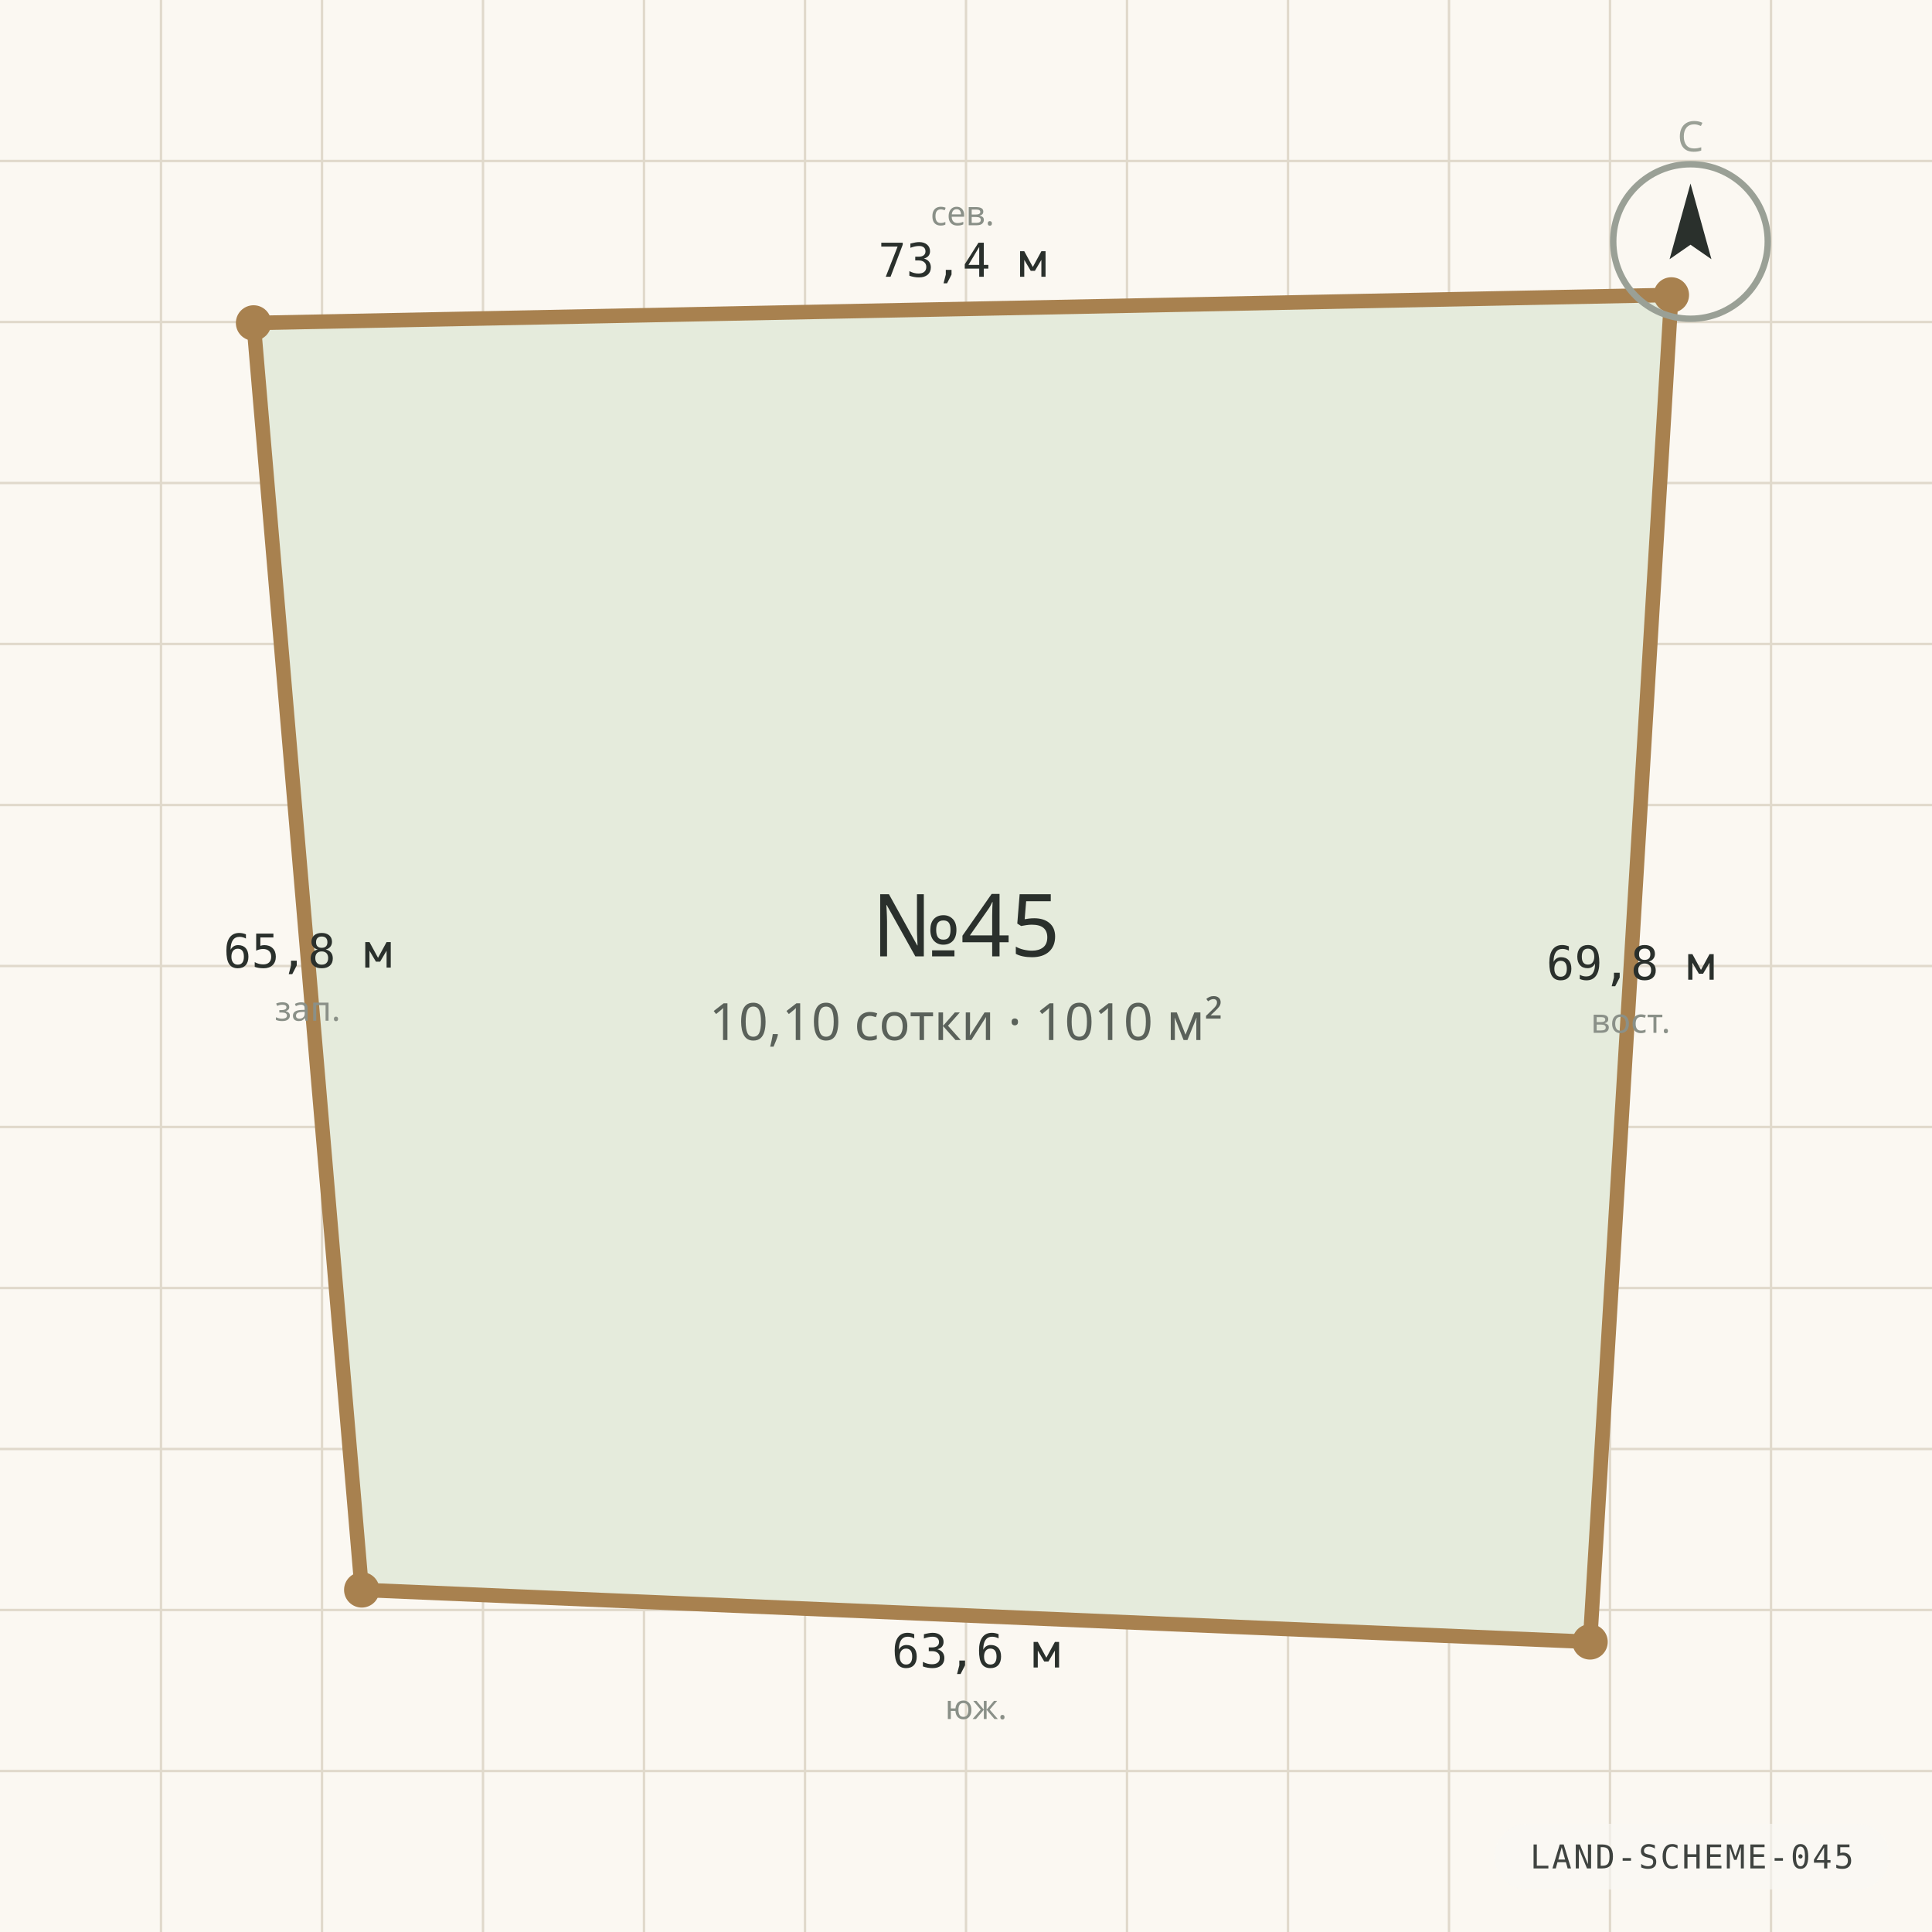
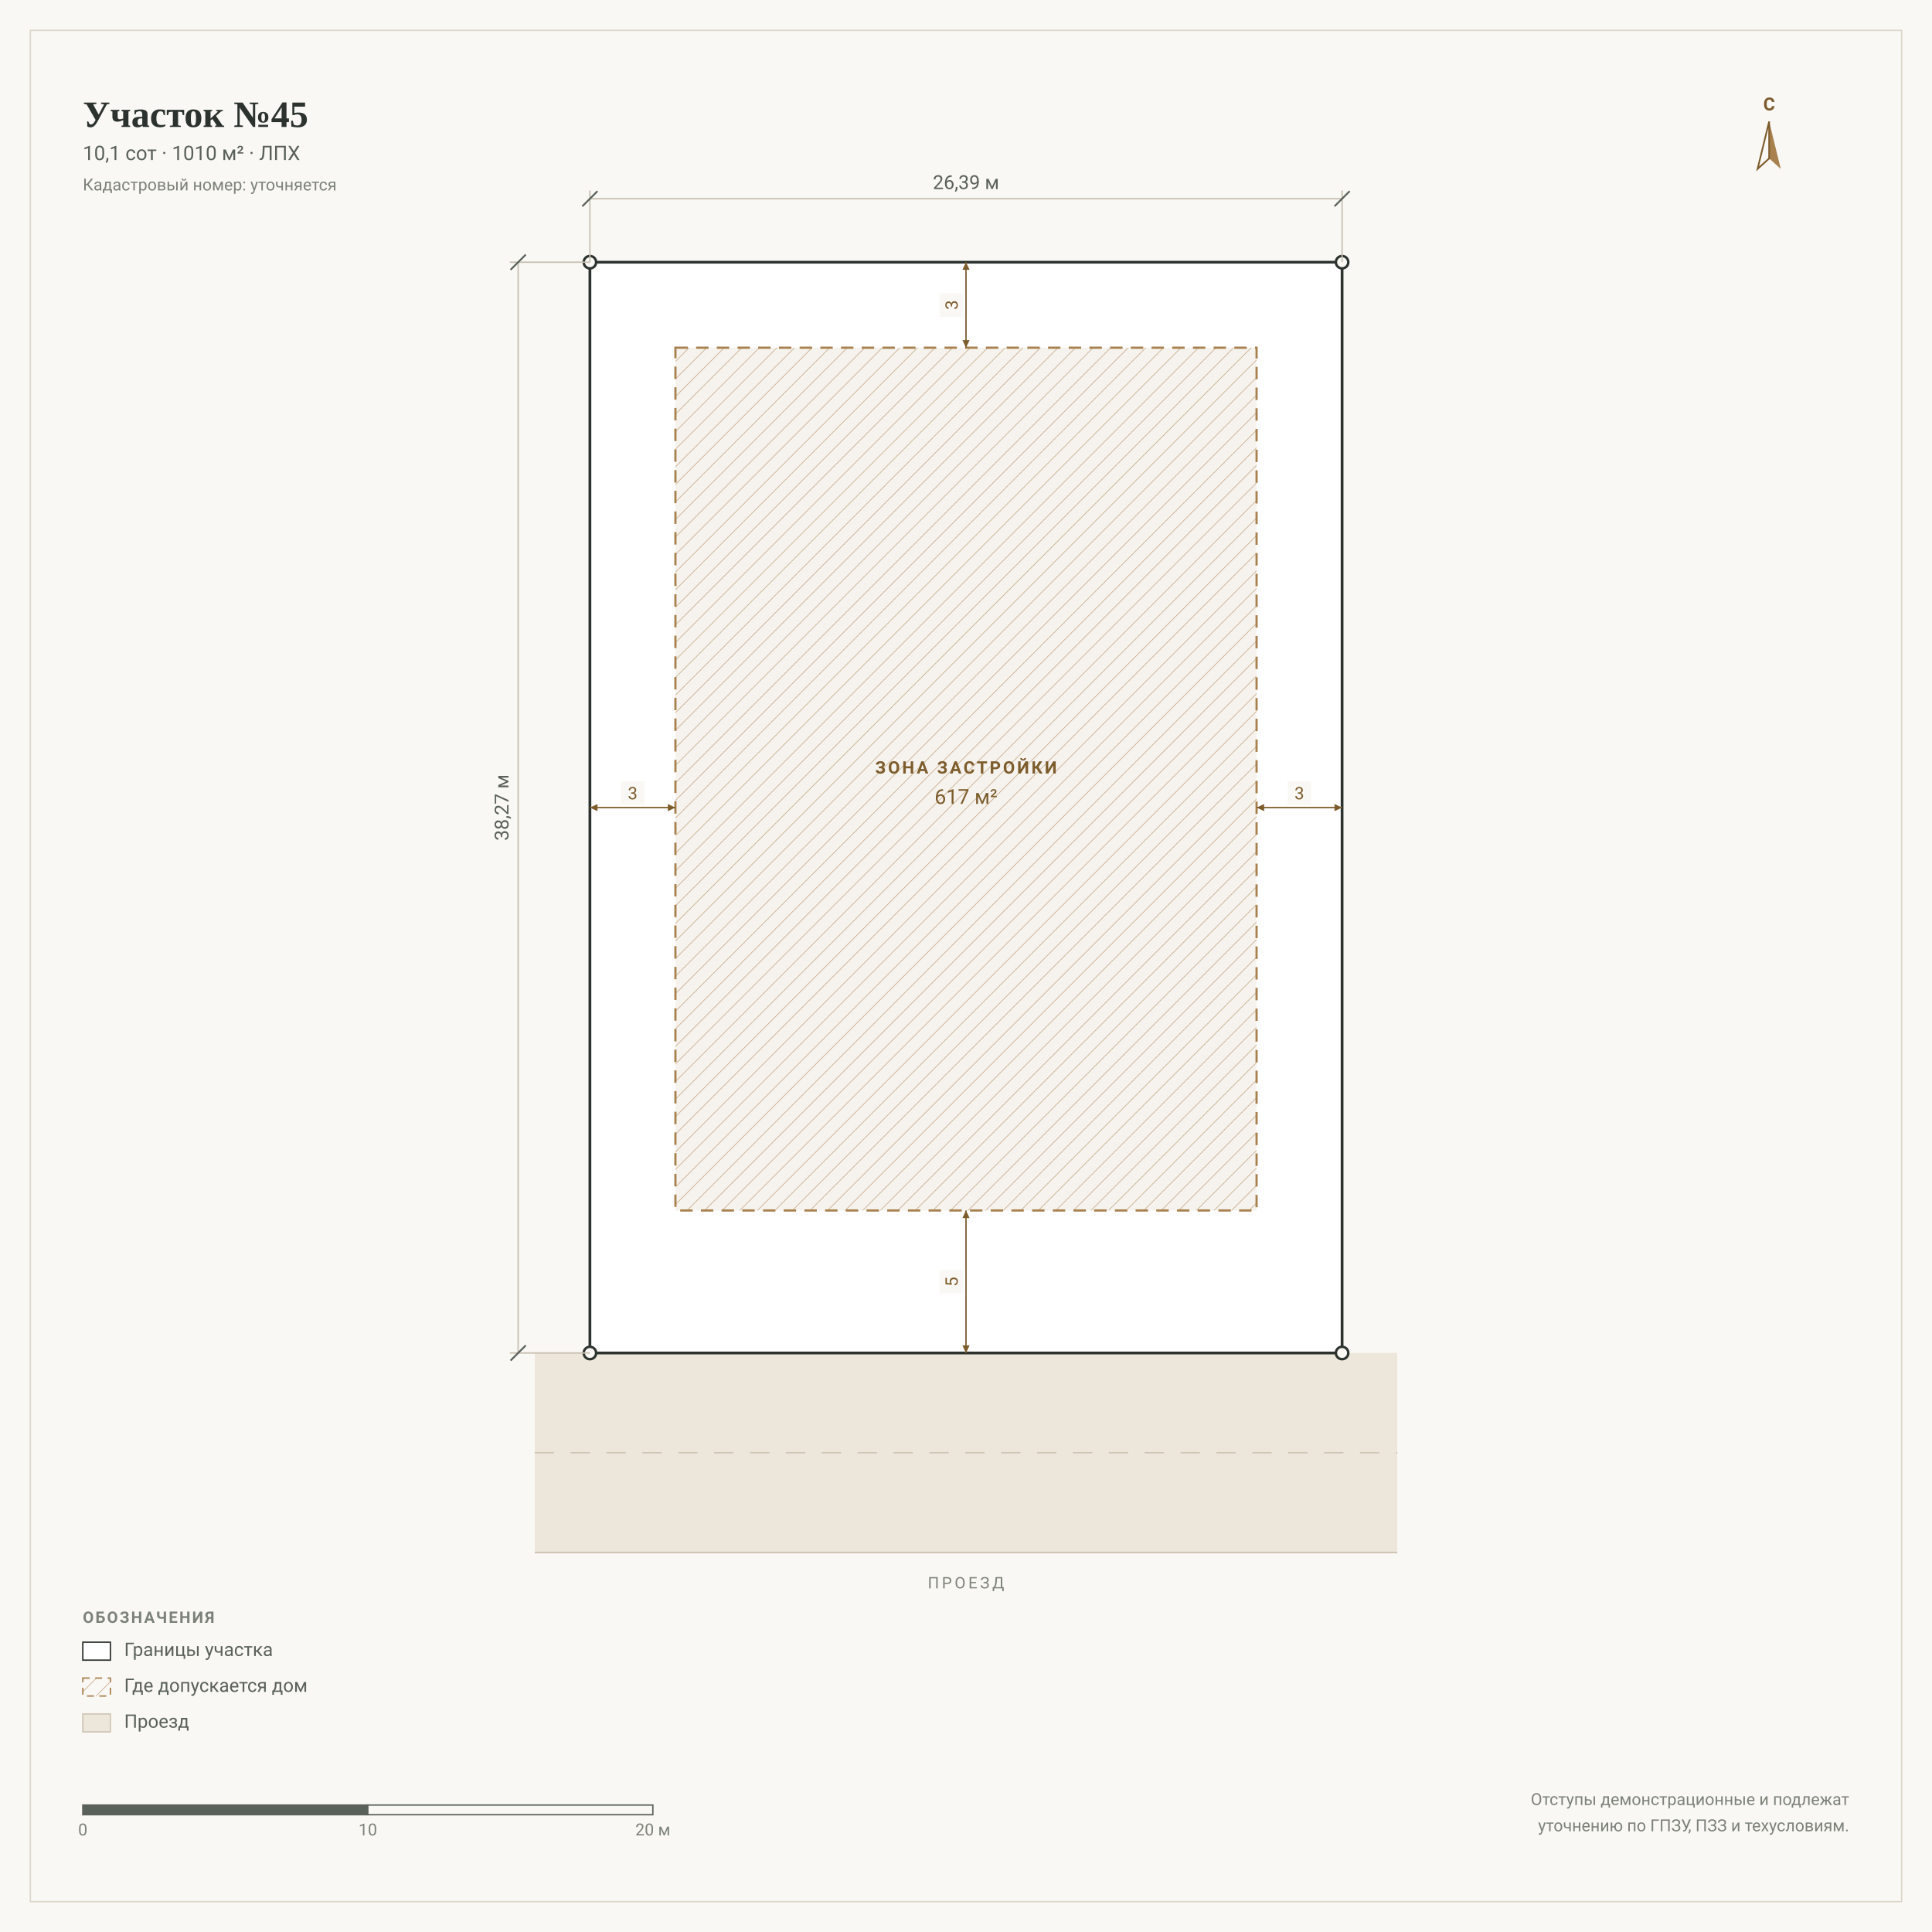
- <svg xmlns="http://www.w3.org/2000/svg" viewBox="0 0 1200 1200" width="1200" height="1200" role="img" aria-label="Схема границ участка №45" preserveAspectRatio="xMidYMid slice">
-   <rect width="1200" height="1200" fill="#FBF8F2" />
-   <g stroke="#E0D9CB" stroke-width="1.5">
-     <line x1="0" y1="100.0" x2="1200" y2="100.0" />
-     <line x1="100.0" y1="0" x2="100.0" y2="1200" />
-     <line x1="0" y1="200.0" x2="1200" y2="200.0" />
-     <line x1="200.0" y1="0" x2="200.0" y2="1200" />
-     <line x1="0" y1="300.0" x2="1200" y2="300.0" />
-     <line x1="300.0" y1="0" x2="300.0" y2="1200" />
-     <line x1="0" y1="400.0" x2="1200" y2="400.0" />
-     <line x1="400.0" y1="0" x2="400.0" y2="1200" />
-     <line x1="0" y1="500.0" x2="1200" y2="500.0" />
-     <line x1="500.0" y1="0" x2="500.0" y2="1200" />
-     <line x1="0" y1="600.0" x2="1200" y2="600.0" />
-     <line x1="600.0" y1="0" x2="600.0" y2="1200" />
-     <line x1="0" y1="700.0" x2="1200" y2="700.0" />
-     <line x1="700.0" y1="0" x2="700.0" y2="1200" />
-     <line x1="0" y1="800.0" x2="1200" y2="800.0" />
-     <line x1="800.0" y1="0" x2="800.0" y2="1200" />
-     <line x1="0" y1="900.0" x2="1200" y2="900.0" />
-     <line x1="900.0" y1="0" x2="900.0" y2="1200" />
-     <line x1="0" y1="1000.0" x2="1200" y2="1000.0" />
-     <line x1="1000.0" y1="0" x2="1000.0" y2="1200" />
-     <line x1="0" y1="1100.0" x2="1200" y2="1100.0" />
-     <line x1="1100.0" y1="0" x2="1100.0" y2="1200" />
+ <svg xmlns="http://www.w3.org/2000/svg" viewBox="0 0 1400 1400" width="1400" height="1400" role="img" aria-label="Схема участка №45: границы, отступы и зона застройки" font-family="'TT Commons Pro',-apple-system,BlinkMacSystemFont,'Segoe UI',Roboto,'Helvetica Neue',Arial,sans-serif">
+   <defs>
+     <pattern id="h-build" patternUnits="userSpaceOnUse" width="9" height="9" patternTransform="rotate(45)">
+       <line x1="0" y1="0" x2="0" y2="9" stroke="#a8814f" stroke-width="1.1" opacity=".5" />
+     </pattern>
+     <pattern id="h-sold" patternUnits="userSpaceOnUse" width="7" height="7" patternTransform="rotate(45)">
+       <line x1="0" y1="0" x2="0" y2="7" stroke="#7c8279" stroke-width="1" opacity=".45" />
+     </pattern>
+     <pattern id="h-forest" patternUnits="userSpaceOnUse" width="14" height="14">
+       <circle cx="4" cy="4" r="1.5" fill="#9fb188" opacity=".55" />
+       <circle cx="11" cy="10" r="1.1" fill="#9fb188" opacity=".4" />
+     </pattern>
+     <pattern id="h-water" patternUnits="userSpaceOnUse" width="26" height="12">
+       <path d="M0 6q6.5 -3 13 0t13 0" fill="none" stroke="#7d939b" stroke-width="1" opacity=".35" />
+     </pattern>
+   </defs>
+   <rect width="1400" height="1400" fill="#faf8f4" />
+   <rect x="387.472" y="980.423" width="625.055" height="144.577" fill="#ece6db" />
+   <line x1="387.472" y1="1125" x2="1012.528" y2="1125" stroke="#cfc6b6" stroke-width="1.2" />
+   <line x1="387.472" y1="1052.712" x2="1012.528" y2="1052.712" stroke="#cfc6b6" stroke-width="1" stroke-dasharray="14 12" />
+   <text x="700" y="1151" font-size="11.5" fill="#7c8279" text-anchor="middle" font-weight="400" letter-spacing="2">ПРОЕЗД</text>
+   <rect x="427.472" y="190" width="545.055" height="790.423" fill="#ffffff" stroke="#2c332e" stroke-width="2" />
+   <rect x="489.434" y="251.962" width="421.132" height="625.192" fill="#a8814f" opacity=".10" />
+   <rect x="489.434" y="251.962" width="421.132" height="625.192" fill="url(#h-build)" />
+   <rect x="489.434" y="251.962" width="421.132" height="625.192" fill="none" stroke="#a8814f" stroke-width="1.6" stroke-dasharray="9 6" />
+   <circle cx="427.472" cy="190" r="4.5" fill="#faf8f4" stroke="#2c332e" stroke-width="1.8" />
+   <circle cx="972.528" cy="190" r="4.5" fill="#faf8f4" stroke="#2c332e" stroke-width="1.8" />
+   <circle cx="427.472" cy="980.423" r="4.5" fill="#faf8f4" stroke="#2c332e" stroke-width="1.8" />
+   <circle cx="972.528" cy="980.423" r="4.5" fill="#faf8f4" stroke="#2c332e" stroke-width="1.8" />
+   <line x1="427.472" y1="190" x2="427.472" y2="138" stroke="#c6bfb1" stroke-width="1" />
+   <line x1="972.528" y1="190" x2="972.528" y2="138" stroke="#c6bfb1" stroke-width="1" />
+   <line x1="427.472" y1="144" x2="972.528" y2="144" stroke="#c6bfb1" stroke-width="1" />
+   <line x1="421.972" y1="149.5" x2="432.972" y2="138.5" stroke="#5a615a" stroke-width="1.3" />
+   <line x1="967.028" y1="149.5" x2="978.028" y2="138.5" stroke="#5a615a" stroke-width="1.3" />
+   <rect x="667.56" y="122.258" width="64.88" height="18.9" fill="#faf8f4" />
+   <text x="700" y="137" font-size="14" fill="#5a615a" text-anchor="middle" font-weight="400">26,39 м</text>
+   <line x1="427.472" y1="190" x2="369.472" y2="190" stroke="#c6bfb1" stroke-width="1" />
+   <line x1="427.472" y1="980.423" x2="369.472" y2="980.423" stroke="#c6bfb1" stroke-width="1" />
+   <line x1="375.472" y1="190" x2="375.472" y2="980.423" stroke="#c6bfb1" stroke-width="1" />
+   <line x1="369.972" y1="195.5" x2="380.972" y2="184.5" stroke="#5a615a" stroke-width="1.3" />
+   <line x1="369.972" y1="985.923" x2="380.972" y2="974.923" stroke="#5a615a" stroke-width="1.3" />
+   <g transform="translate(375.4724,585.2115) rotate(-90)">
+     <rect x="-32.44" y="-21.742" width="64.88" height="18.9" fill="#faf8f4" />
+     <text x="0" y="-7" font-size="14" fill="#5a615a" text-anchor="middle" font-weight="400">38,27 м</text>
  </g>
-   <polygon points="157.5,200.6 1038.1,183.2 987.6,1019.8 224.7,987.5" fill="#E5EBDC" stroke="#A8814F" stroke-width="9" stroke-linejoin="round" />
-   <circle cx="157.5" cy="200.6" r="11" fill="#A8814F" />
-   <text x="597.8" y="171.9" text-anchor="middle" font-family="ui-monospace, Consolas, monospace" font-size="29" fill="#2A302C">73,4 м</text>
-   <text x="597.8" y="139.9" text-anchor="middle" font-family="'Segoe UI', system-ui, sans-serif" font-size="21" fill="#8A9088">сев.</text>
-   <circle cx="1038.1" cy="183.2" r="11" fill="#A8814F" />
-   <text x="1012.8" y="608.5" text-anchor="middle" font-family="ui-monospace, Consolas, monospace" font-size="29" fill="#2A302C">69,8 м</text>
-   <text x="1012.8" y="641.5" text-anchor="middle" font-family="'Segoe UI', system-ui, sans-serif" font-size="21" fill="#8A9088">вост.</text>
-   <circle cx="987.6" cy="1019.8" r="11" fill="#A8814F" />
-   <text x="606.2" y="1035.7" text-anchor="middle" font-family="ui-monospace, Consolas, monospace" font-size="29" fill="#2A302C">63,6 м</text>
-   <text x="606.2" y="1067.7" text-anchor="middle" font-family="'Segoe UI', system-ui, sans-serif" font-size="21" fill="#8A9088">юж.</text>
-   <circle cx="224.7" cy="987.5" r="11" fill="#A8814F" />
-   <text x="191.1" y="601.0" text-anchor="middle" font-family="ui-monospace, Consolas, monospace" font-size="29" fill="#2A302C">65,8 м</text>
-   <text x="191.1" y="634.0" text-anchor="middle" font-family="'Segoe UI', system-ui, sans-serif" font-size="21" fill="#8A9088">зап.</text>
-   <text x="600" y="594" text-anchor="middle" font-family="'Segoe UI', system-ui, sans-serif" font-size="54" fill="#2A302C">№45</text>
-   <text x="600" y="646" text-anchor="middle" font-family="'Segoe UI', system-ui, sans-serif" font-size="32" fill="#5A615A">10,10 сотки · 1010 м²</text>
-   <g transform="translate(1050 150)">
-     <circle r="48" fill="none" stroke="#9AA096" stroke-width="4" />
-     <path d="M 0 -36 L 13 11 L 0 2 L -13 11 Z" fill="#2A302C" />
-     <text y="-56" text-anchor="middle" font-family="'Segoe UI', system-ui, sans-serif" font-size="26" fill="#9AA096">С</text>
+   <line x1="427.472" y1="585.212" x2="489.434" y2="585.212" stroke="#7d5c2c" stroke-width="1" />
+   <path d="M427.472 585.212 l5.5 -2.6 l0 5.2 Z" fill="#7d5c2c" />
+   <path d="M489.434 585.212 l-5.5 -2.6 l0 5.2 Z" fill="#7d5c2c" />
+   <rect x="449.953" y="566.049" width="17" height="16.875" fill="#faf8f4" />
+   <text x="458.453" y="579.212" font-size="12.5" fill="#7d5c2c" text-anchor="middle" font-weight="400">3</text>
+   <line x1="910.566" y1="585.212" x2="972.528" y2="585.212" stroke="#7d5c2c" stroke-width="1" />
+   <path d="M910.566 585.212 l5.5 -2.6 l0 5.2 Z" fill="#7d5c2c" />
+   <path d="M972.528 585.212 l-5.5 -2.6 l0 5.2 Z" fill="#7d5c2c" />
+   <rect x="933.047" y="566.049" width="17" height="16.875" fill="#faf8f4" />
+   <text x="941.547" y="579.212" font-size="12.5" fill="#7d5c2c" text-anchor="middle" font-weight="400">3</text>
+   <line x1="700" y1="190" x2="700" y2="251.962" stroke="#7d5c2c" stroke-width="1" />
+   <path d="M700 190 l-2.6 5.5 l5.2 0 Z" fill="#7d5c2c" />
+   <path d="M700 251.962 l-2.6 -5.5 l5.2 0 Z" fill="#7d5c2c" />
+   <g transform="translate(700,220.9808) rotate(-90)">
+     <rect x="-8.5" y="-19.163" width="17" height="16.875" fill="#faf8f4" />
+     <text x="0" y="-6" font-size="12.5" fill="#7d5c2c" text-anchor="middle" font-weight="400">3</text>
  </g>
-   <g font-family="ui-monospace, 'Cascadia Mono', Consolas, monospace" opacity="0.9">
-     <rect x="928.2" y="1132.8" width="245.4" height="40.8" rx="20.4" fill="rgba(250,248,244,0.72)" />
-     <text x="1050.9" y="1160.5" text-anchor="middle" fill="#2A302C" font-size="20.4" letter-spacing="1.2">LAND-SCHEME-045</text>
+   <line x1="700" y1="877.154" x2="700" y2="980.423" stroke="#7d5c2c" stroke-width="1" />
+   <path d="M700 877.154 l-2.6 5.5 l5.2 0 Z" fill="#7d5c2c" />
+   <path d="M700 980.423 l-2.6 -5.5 l5.2 0 Z" fill="#7d5c2c" />
+   <g transform="translate(700,928.7884) rotate(-90)">
+     <rect x="-8.5" y="-19.163" width="17" height="16.875" fill="#faf8f4" />
+     <text x="0" y="-6" font-size="12.5" fill="#7d5c2c" text-anchor="middle" font-weight="400">5</text>
  </g>
+   <text x="700" y="560.558" font-size="12.5" fill="#7d5c2c" text-anchor="middle" font-weight="700" letter-spacing="1.6">ЗОНА ЗАСТРОЙКИ</text>
+   <text x="700" y="582.558" font-size="15" fill="#7d5c2c" text-anchor="middle" font-weight="400">617 м²</text>
+   <rect x="22" y="22" width="1356" height="1356" fill="none" stroke="#ddd6c9" stroke-width="1" />
+   <text x="60" y="92" font-size="27" fill="#2c332e" text-anchor="start" font-weight="600" font-family="'TT Ramillas','Playfair Display',Georgia,'Times New Roman',serif">Участок №45</text>
+   <text x="60" y="116" font-size="14.5" fill="#5a615a" text-anchor="start" font-weight="400">10,1 сот · 1010 м² · ЛПХ</text>
+   <text x="60" y="138" font-size="12" fill="#7c8279" text-anchor="start" font-weight="400">Кадастровый номер: уточняется</text>
+   <g transform="translate(1282,108)">
+     <path d="M0 -20 L8.4 14.4 L0 6.8 Z" fill="#a8814f" />
+     <path d="M0 -20 L-8.4 14.4 L0 6.8 Z" fill="none" stroke="#7d5c2c" stroke-width="1.2" />
+     <text x="0" y="-28" font-size="13" fill="#7d5c2c" text-anchor="middle" font-weight="700" letter-spacing="0.5">С</text>
+   </g>
+   <text x="60" y="1176" font-size="11.5" fill="#7c8279" text-anchor="start" font-weight="600" letter-spacing="1.2">ОБОЗНАЧЕНИЯ</text>
+   <rect x="60" y="1190" width="20" height="13" fill="#ffffff" stroke="#2c332e" stroke-width="1" />
+   <text x="90" y="1200" font-size="13.5" fill="#5a615a" text-anchor="start" font-weight="400">Границы участка</text>
+   <rect x="60" y="1216" width="20" height="13" fill="none" stroke="#a8814f" stroke-width="1" stroke-dasharray="5 4" />
+   <rect x="60" y="1216" width="20" height="13" fill="url(#h-build)" />
+   <text x="90" y="1226" font-size="13.5" fill="#5a615a" text-anchor="start" font-weight="400">Где допускается дом</text>
+   <rect x="60" y="1242" width="20" height="13" fill="#ece6db" stroke="#cfc6b6" stroke-width="1" />
+   <text x="90" y="1252" font-size="13.5" fill="#5a615a" text-anchor="start" font-weight="400">Проезд</text>
+   <rect x="60" y="1308" width="206.539" height="7" fill="#5a615a" stroke="#5a615a" stroke-width="1" />
+   <rect x="266.539" y="1308" width="206.539" height="7" fill="#faf8f4" stroke="#5a615a" stroke-width="1" />
+   <text x="60" y="1330" font-size="12" fill="#7c8279" text-anchor="middle" font-weight="400">0</text>
+   <text x="266.539" y="1330" font-size="12" fill="#7c8279" text-anchor="middle" font-weight="400">10</text>
+   <text x="473.077" y="1330" font-size="12" fill="#7c8279" text-anchor="middle" font-weight="400">20 м</text>
+   <text x="1340" y="1308" font-size="12" fill="#7c8279" text-anchor="end" font-weight="400">Отступы демонстрационные и подлежат</text>
+   <text x="1340" y="1327" font-size="12" fill="#7c8279" text-anchor="end" font-weight="400">уточнению по ГПЗУ, ПЗЗ и техусловиям.</text>
</svg>
